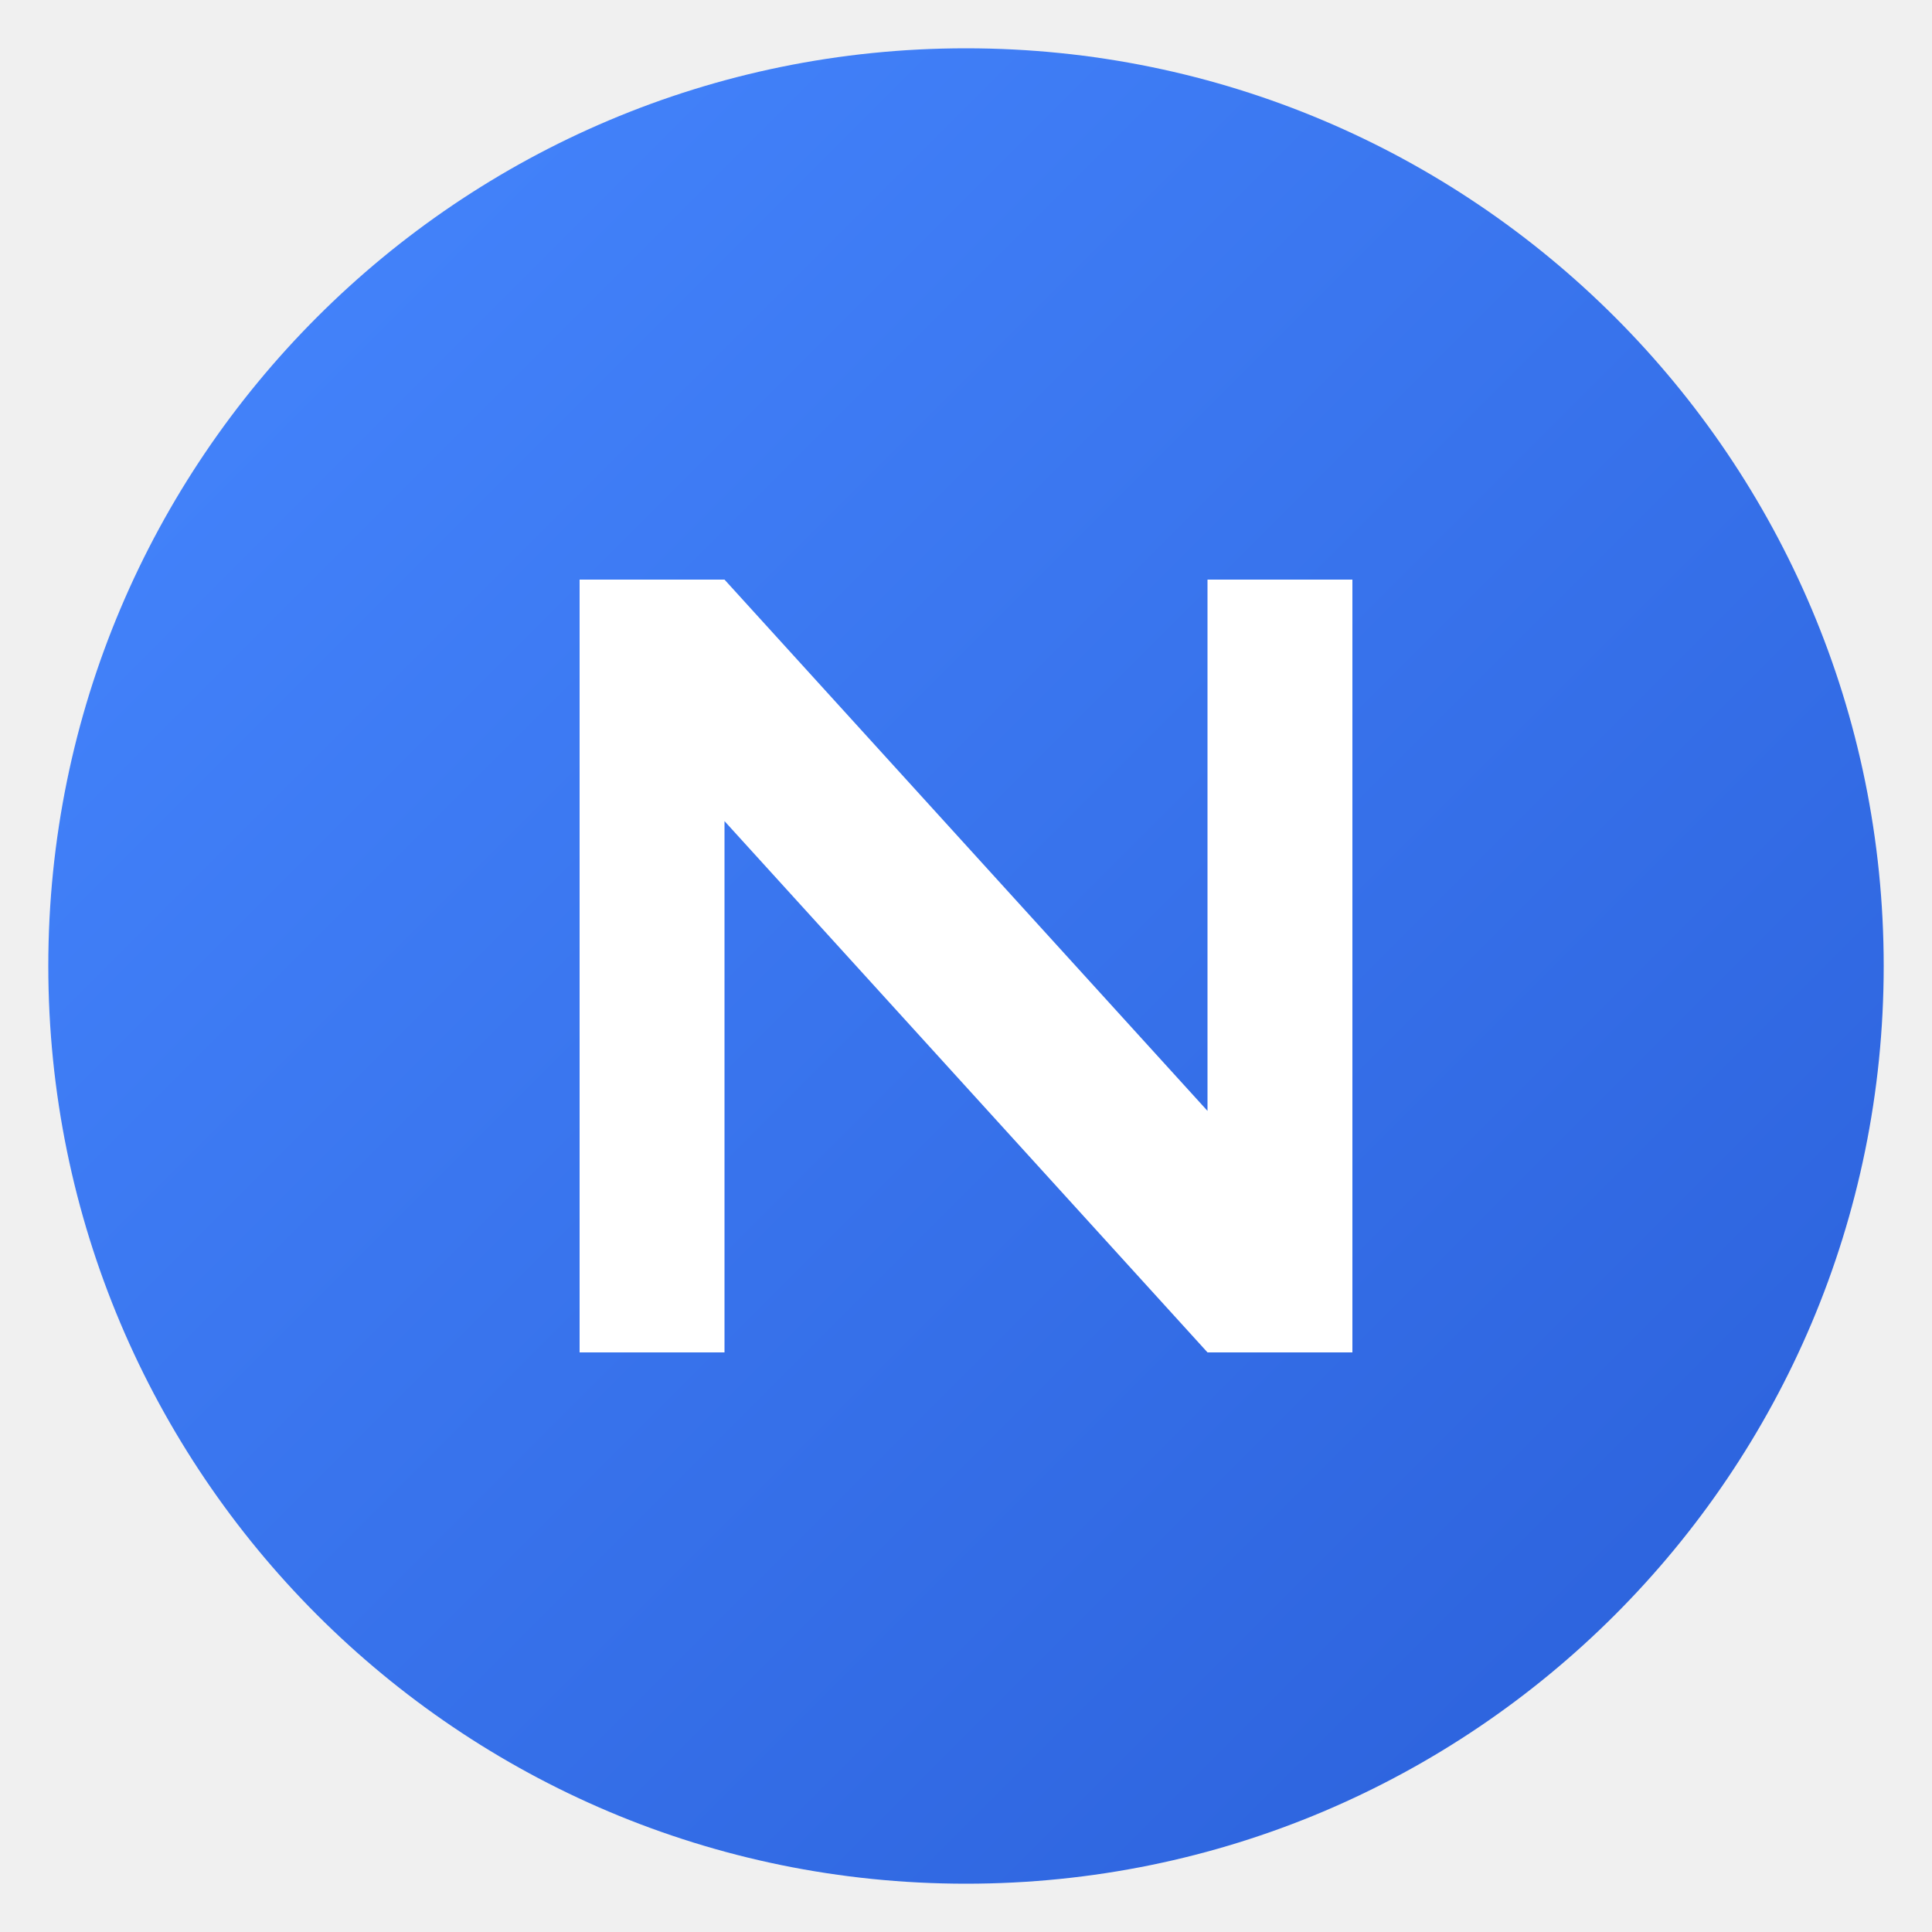
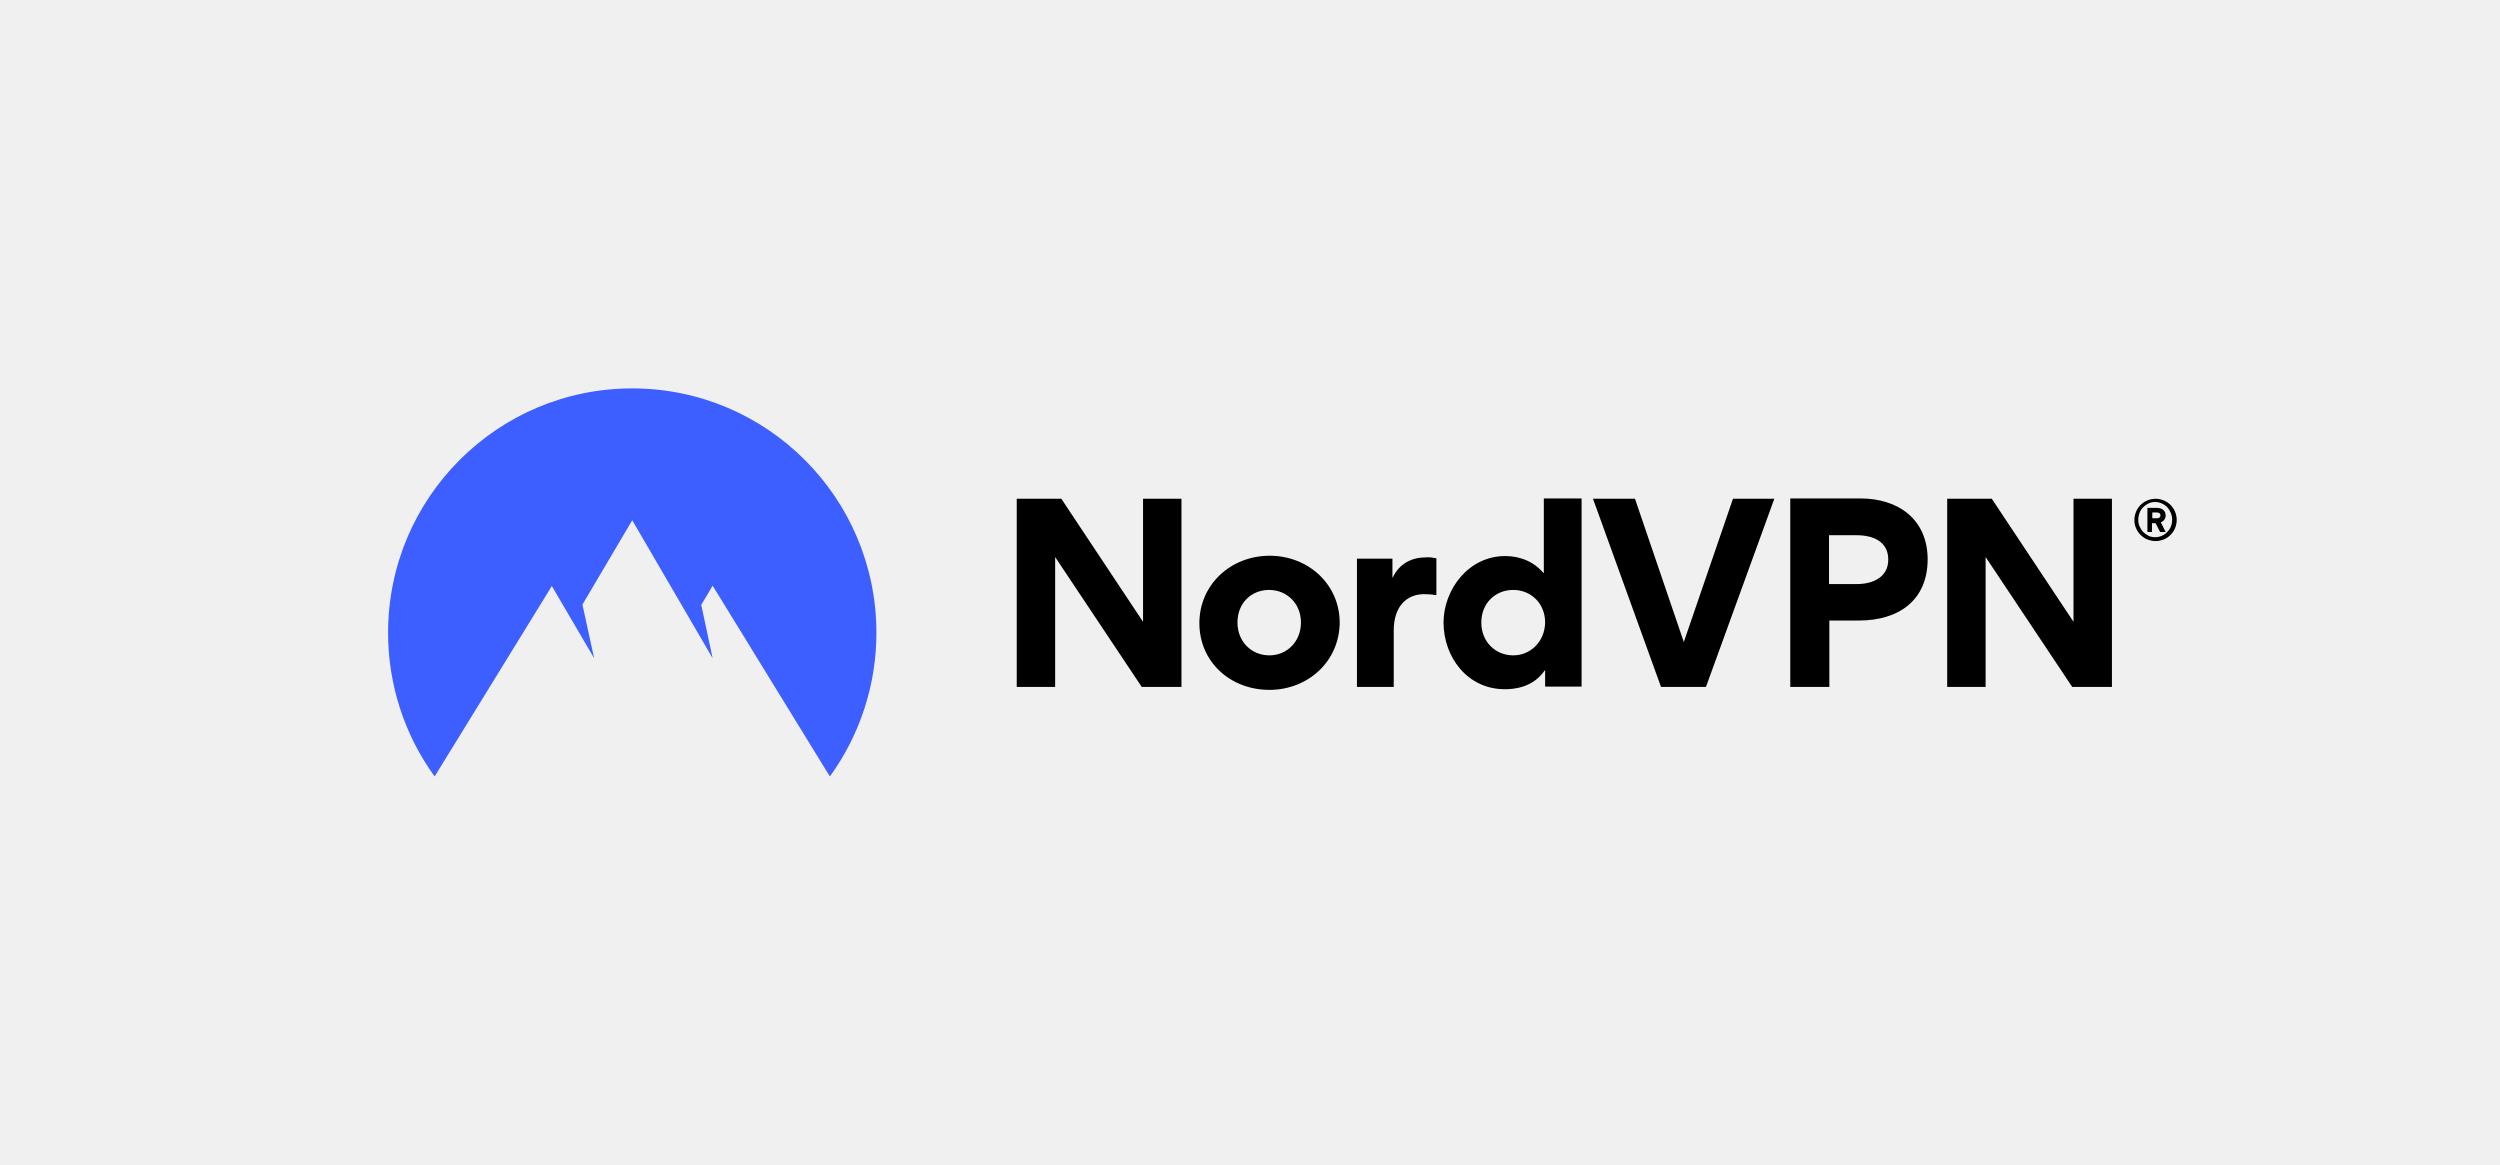
- <svg xmlns="http://www.w3.org/2000/svg" viewBox="0 0 200 200">
-   <defs>
-     <linearGradient id="nordGradient" x1="0%" y1="0%" x2="100%" y2="100%">
-       <stop offset="0%" style="stop-color:#4687FF" />
-       <stop offset="100%" style="stop-color:#2A5FD9" />
-     </linearGradient>
-   </defs>
-   <circle cx="100" cy="100" r="95" fill="url(#nordGradient)" />
-   <path d="M 60 60 L 60 140 L 75 140 L 75 85 L 125 140 L 140 140 L 140 60 L 125 60 L 125 115 L 75 60 Z" fill="white" />
+ <svg xmlns="http://www.w3.org/2000/svg" version="1.1" id="Layer_1" x="0px" y="0px" viewBox="0 0 767.9 357.7" style="enable-background:new 0 0 767.9 357.7;" xml:space="preserve">
+   <style type="text/css">
+ 	.st0{fill-rule:evenodd;clip-rule:evenodd;}
+ 	.st1{fill-rule:evenodd;clip-rule:evenodd;fill:#3E5FFF;}
+ </style>
+   <g>
+     <path d="M655.6,159.7c0-1.7,0.7-3.4,1.9-4.6c1.2-1.2,2.9-1.9,4.6-1.9c1.7,0,3.4,0.7,4.6,1.9c1.2,1.2,1.9,2.9,1.9,4.6   c0,0.9-0.2,1.7-0.5,2.5c-0.3,0.8-0.8,1.5-1.4,2.1c-0.6,0.6-1.3,1.1-2.1,1.4c-0.8,0.3-1.6,0.5-2.5,0.5c-0.9,0-1.7-0.2-2.5-0.5   s-1.5-0.8-2.1-1.4c-0.6-0.6-1.1-1.3-1.4-2.1C655.7,161.4,655.6,160.5,655.6,159.7z M656.8,159.7c0,0.7,0.1,1.4,0.4,2   c0.3,0.6,0.6,1.2,1.1,1.7c0.5,0.5,1.1,0.9,1.7,1.2s1.3,0.4,2,0.4c1.4,0,2.8-0.6,3.7-1.6c1-1,1.5-2.3,1.5-3.8c0-1.4-0.6-2.8-1.5-3.8   c-1-1-2.3-1.6-3.7-1.6c-0.7,0-1.4,0.1-2,0.4c-0.6,0.3-1.2,0.7-1.7,1.2c-0.5,0.5-0.9,1.1-1.1,1.7C656.9,158.3,656.8,159,656.8,159.7   L656.8,159.7z M661.1,163.4h-1.5v-7.4h2.9c1.5,0,2.7,0.8,2.7,2.3c0,0.5-0.1,0.9-0.4,1.3c-0.3,0.4-0.6,0.7-1.1,0.8l1.5,3h-1.7   l-1.4-2.7h-1.1V163.4z M662.4,157.4h-1.3v1.8h1.3c0.6,0,1.2-0.2,1.2-0.9C663.6,157.6,663,157.4,662.4,157.4L662.4,157.4z" />
+     <path class="st0" d="M350.7,211l-26.6-39.9V211h-11.8v-57.8h13.7l25.1,37.8v-37.8h11.8V211H350.7z" />
+     <path class="st0" d="M390,170.7c-12,0-21.6,8.9-21.6,20.7c0,11.9,9.5,20.5,21.5,20.5c12,0,21.6-8.9,21.6-20.8   C411.4,179.4,401.8,170.7,390,170.7z M389.9,201.3c-5.4,0-9.8-4.1-9.8-10.1c0-6,4.3-10,9.7-10s9.8,4.1,9.8,10   C399.6,197.1,395.3,201.3,389.9,201.3L389.9,201.3z" />
+     <path class="st0" d="M441.2,171.5v11.3c-1.2-0.2-2.5-0.3-3.7-0.3c-5.5,0-9.4,3.8-9.4,11.2V211h-11.3v-39.4h10.9v5.8h0.1   c2.1-4.5,6.1-6.2,10.2-6.2C439.2,171.1,440.2,171.3,441.2,171.5z" />
+     <path class="st0" d="M474.2,153.1V176h-0.1c-4.1-4.8-9.5-5.2-11.8-5.2c-11.3,0-18.9,10.4-18.9,20.4c0,10.6,7.3,20.5,18.8,20.5   c2.7,0,8.6-0.4,12.3-5.8h0.1v5h11.2v-57.8H474.2z M464.8,201.3c-5.4,0-9.8-4.1-9.8-10.1c0-6,4.4-10,9.8-10c5.4,0,9.8,4.1,9.8,10   C474.5,197.1,470.1,201.3,464.8,201.3L464.8,201.3z" />
+     <path class="st0" d="M510.2,211l-20.9-57.8h12.9l15,44l15.1-44h12.7L524,211H510.2z" />
+     <path class="st0" d="M571.4,153.1h-21.5V211h12v-20.4h9.1c12.1,0,21.1-6.1,21.1-18.9C592,159.4,583,153.1,571.4,153.1z    M570.4,179.4h-8.6v-15h8.5c5,0,9.7,1.9,9.7,7.5C580,177.4,575.1,179.4,570.4,179.4z" />
+     <path class="st0" d="M636.5,211l-26.6-39.9V211h-11.8v-57.8h13.7l25.1,37.8v-37.8h11.8V211H636.5z" />
+     <path class="st1" d="M133.5,238.5c-9.3-12.8-14.3-28.3-14.3-44.1c0-41.5,33.6-75.1,75-75.1s75,33.6,75,75.1   c0,15.8-5,31.3-14.3,44.1l-36-58.6l-3.5,5.9l3.5,16.4l-24.7-42.4l-15.3,25.9l3.6,16.5l-13-22.2L133.5,238.5z" />
+   </g>
</svg>
